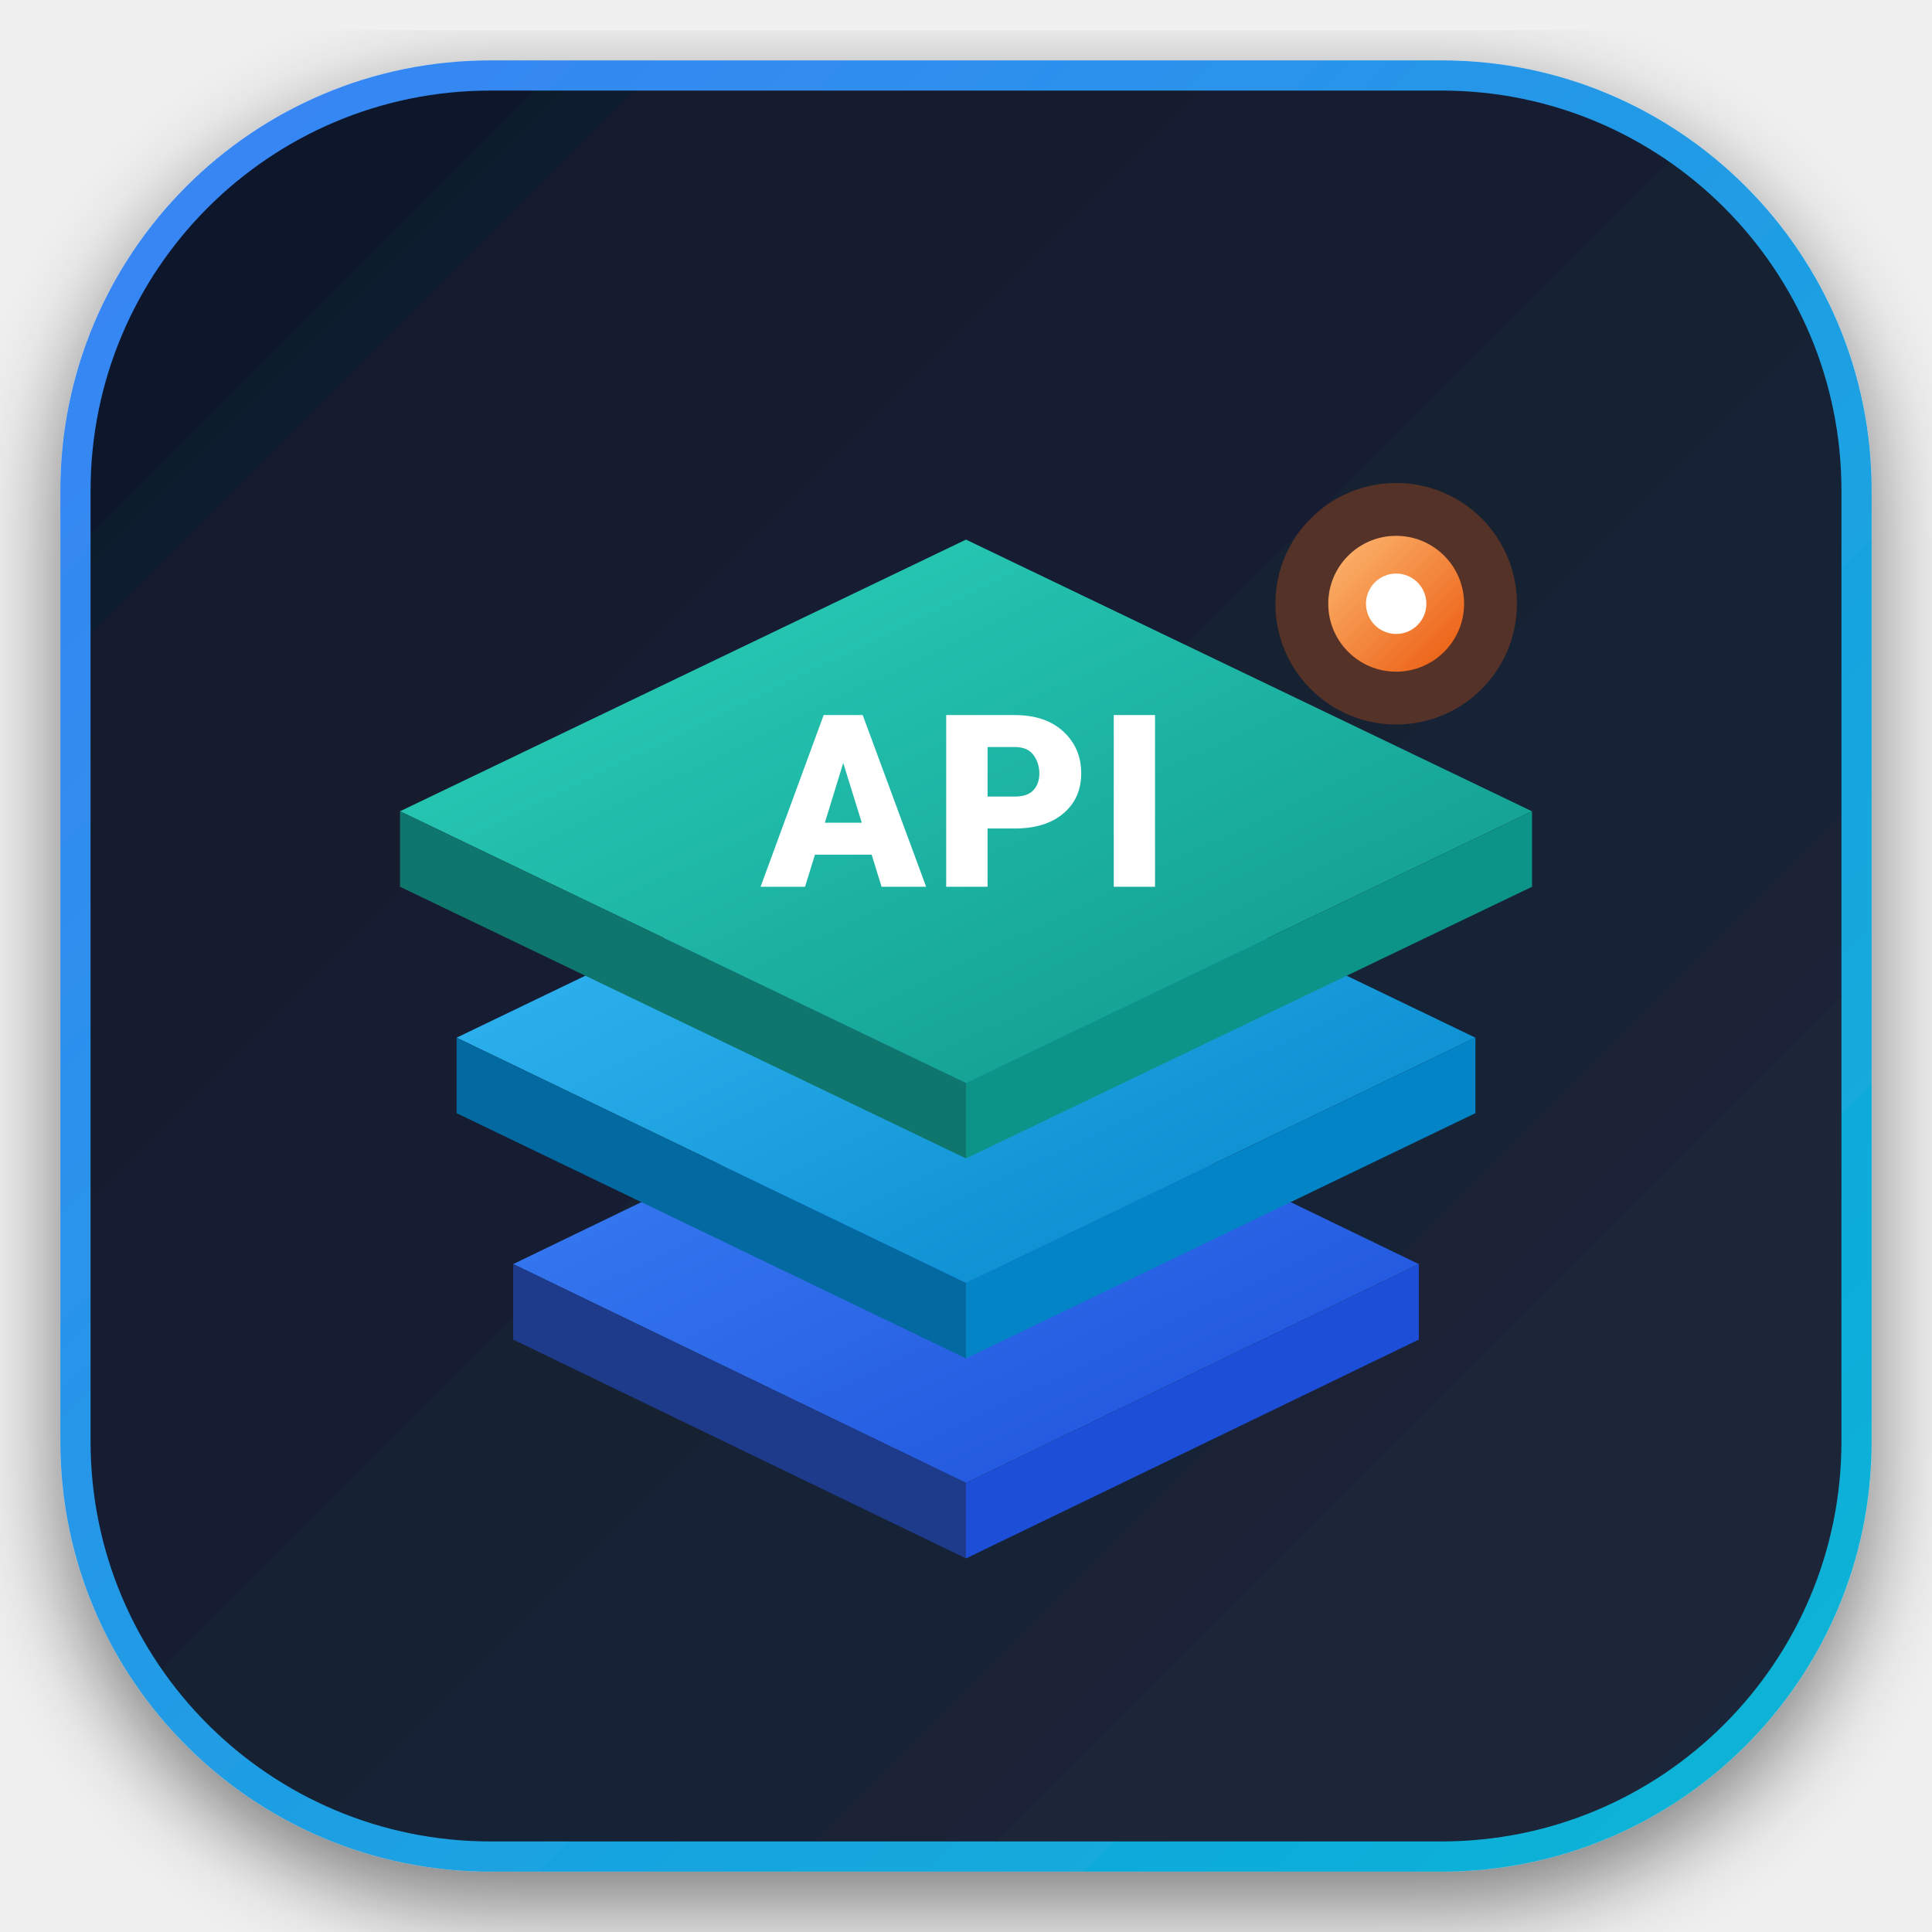
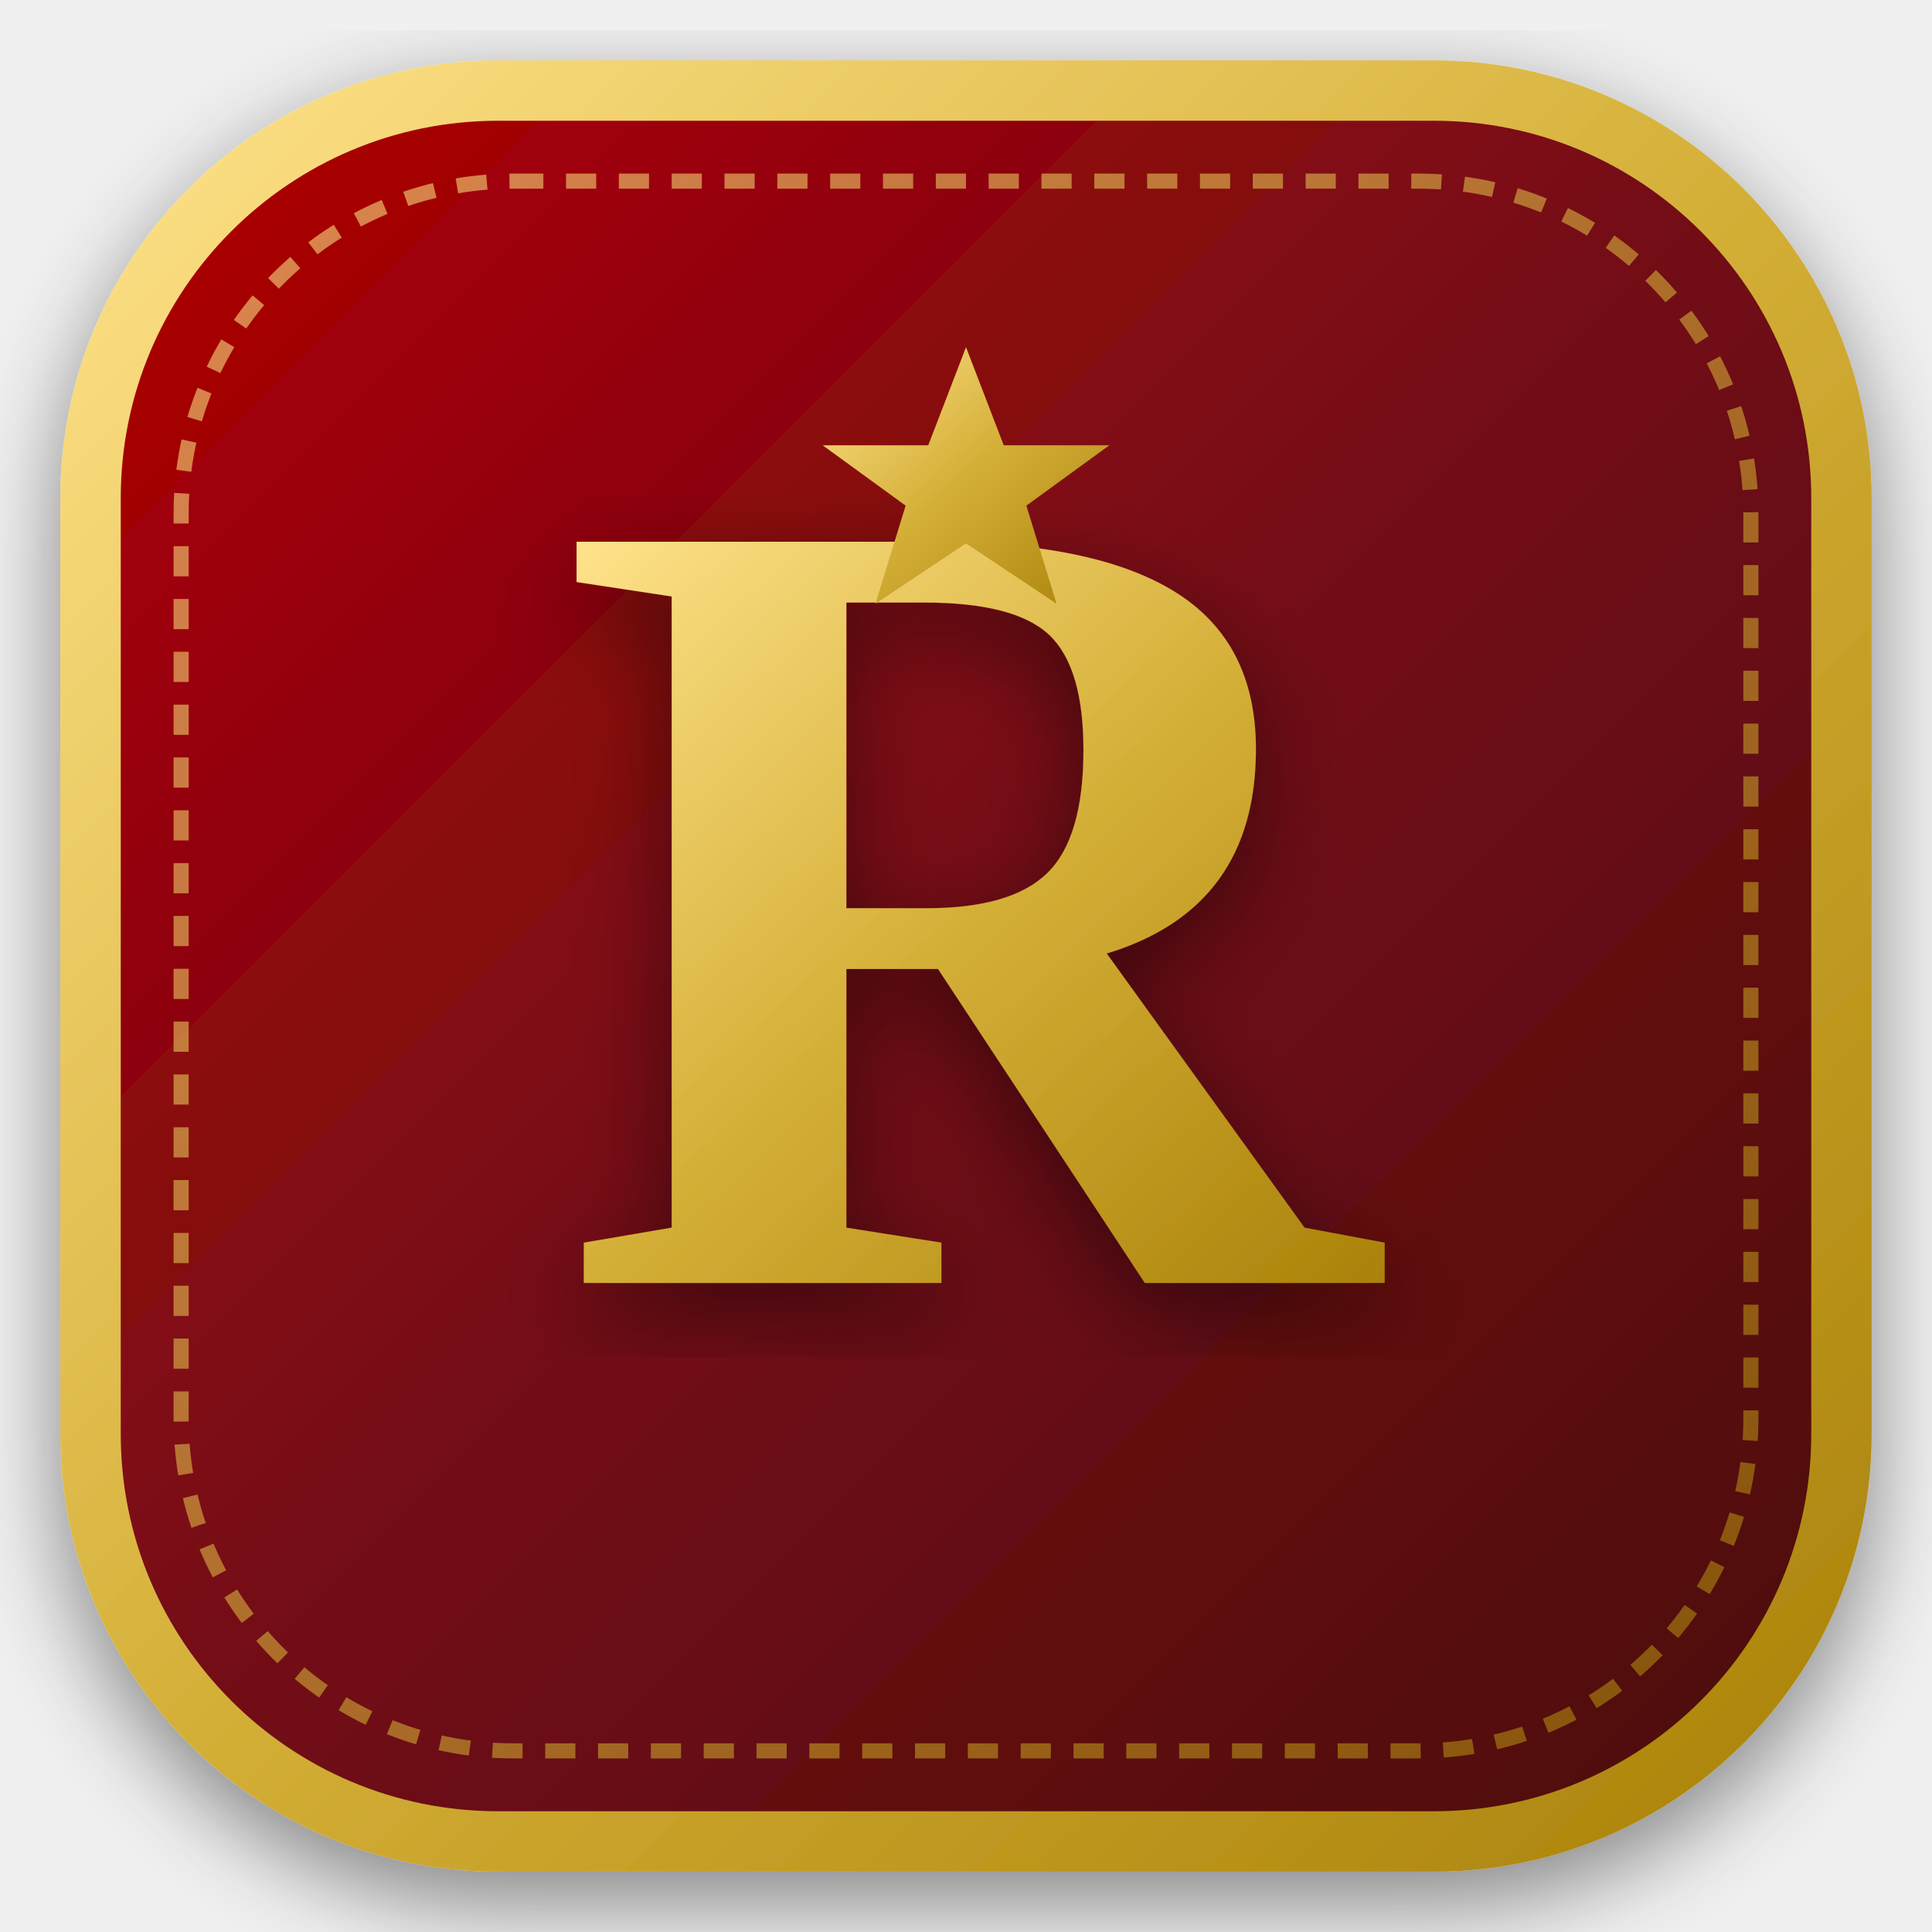
<svg xmlns="http://www.w3.org/2000/svg" viewBox="0 0 512 512">
  <defs>
-     <linearGradient id="bgGrad" x1="0%" y1="0%" x2="100%" y2="100%">
-       <stop offset="0%" stop-color="#0f172a" />
-       <stop offset="100%" stop-color="#1e293b" />
+     <linearGradient id="wineGrad" x1="0%" y1="0%" x2="100%" y2="100%">
+       <stop offset="0%" stop-color="#b30000" />
+       <stop offset="50%" stop-color="#720b18" />
+       <stop offset="100%" stop-color="#4a0606" />
    </linearGradient>
-     <linearGradient id="borderGrad" x1="0%" y1="0%" x2="100%" y2="100%">
-       <stop offset="0%" stop-color="#3b82f6" />
-       <stop offset="100%" stop-color="#06b6d4" />
-     </linearGradient>
-     <linearGradient id="topLayerGrad" x1="0%" y1="0%" x2="100%" y2="100%">
-       <stop offset="0%" stop-color="#2dd4bf" />
-       <stop offset="100%" stop-color="#0d9488" />
-     </linearGradient>
-     <linearGradient id="midLayerGrad" x1="0%" y1="0%" x2="100%" y2="100%">
-       <stop offset="0%" stop-color="#38bdf8" />
-       <stop offset="100%" stop-color="#0284c7" />
-     </linearGradient>
-     <linearGradient id="botLayerGrad" x1="0%" y1="0%" x2="100%" y2="100%">
-       <stop offset="0%" stop-color="#3b82f6" />
-       <stop offset="100%" stop-color="#1d4ed8" />
-     </linearGradient>
-     <linearGradient id="sparkGrad" x1="0%" y1="0%" x2="100%" y2="100%">
-       <stop offset="0%" stop-color="#fdba74" />
-       <stop offset="100%" stop-color="#ea580c" />
+     <linearGradient id="goldGrad" x1="0%" y1="0%" x2="100%" y2="100%">
+       <stop offset="0%" stop-color="#ffe28a" />
+       <stop offset="50%" stop-color="#d4af37" />
+       <stop offset="100%" stop-color="#aa820a" />
    </linearGradient>
    <filter id="shadow" x="-10%" y="-10%" width="120%" height="120%">
-       <feDropShadow dx="0" dy="8" stdDeviation="12" flood-color="#000" flood-opacity="0.5" />
+       <feDropShadow dx="0" dy="8" stdDeviation="12" flood-color="#000" flood-opacity="0.45" />
    </filter>
  </defs>
-   <rect x="20" y="20" width="472" height="472" rx="110" fill="url(#bgGrad)" stroke="url(#borderGrad)" stroke-width="8" filter="url(#shadow)" />
-   <g transform="translate(256, 335)">
-     <polygon points="-120,0 0,-58 120,0 0,58" fill="url(#botLayerGrad)" />
-     <polygon points="-120,0 0,58 0,78 -120,20" fill="#1e3a8a" />
-     <polygon points="0,58 120,0 120,20 0,78" fill="#1d4ed8" />
-   </g>
-   <g transform="translate(256, 275)">
-     <polygon points="-135,0 0,-65 135,0 0,65" fill="url(#midLayerGrad)" />
-     <polygon points="-135,0 0,65 0,85 -135,20" fill="#0369a1" />
-     <polygon points="0,65 135,0 135,20 0,85" fill="#0284c7" />
-   </g>
-   <g transform="translate(256, 215)">
-     <polygon points="-150,0 0,-72 150,0 0,72" fill="url(#topLayerGrad)" />
-     <polygon points="-150,0 0,72 0,92 -150,20" fill="#0f766e" />
-     <polygon points="0,72 150,0 150,20 0,92" fill="#0d9488" />
-   </g>
-   <circle cx="370" cy="160" r="32" fill="#ea580c" opacity="0.3" />
-   <circle cx="370" cy="160" r="18" fill="url(#sparkGrad)" />
-   <circle cx="370" cy="160" r="8" fill="#fff" />
-   <text x="256" y="235" font-family="-apple-system, BlinkMacSystemFont, 'Segoe UI', Roboto, 'Helvetica Neue', Arial, sans-serif" font-size="64" font-weight="900" text-anchor="middle" fill="#ffffff" letter-spacing="2">API</text>
+   <rect x="24" y="24" width="464" height="464" rx="108" fill="url(#wineGrad)" stroke="url(#goldGrad)" stroke-width="16" filter="url(#shadow)" />
+   <rect x="48" y="48" width="416" height="416" rx="88" fill="none" stroke="url(#goldGrad)" stroke-width="4" stroke-opacity="0.6" stroke-dasharray="8 6" />
+   <text x="256" y="340" font-family="'Playfair Display', Georgia, 'Times New Roman', serif" font-size="300" font-weight="900" text-anchor="middle" fill="url(#goldGrad)" filter="url(#shadow)">R</text>
+   <polygon points="256,92 266,118 294,118 272,134 280,160 256,144 232,160 240,134 218,118 246,118" fill="url(#goldGrad)" />
</svg>
